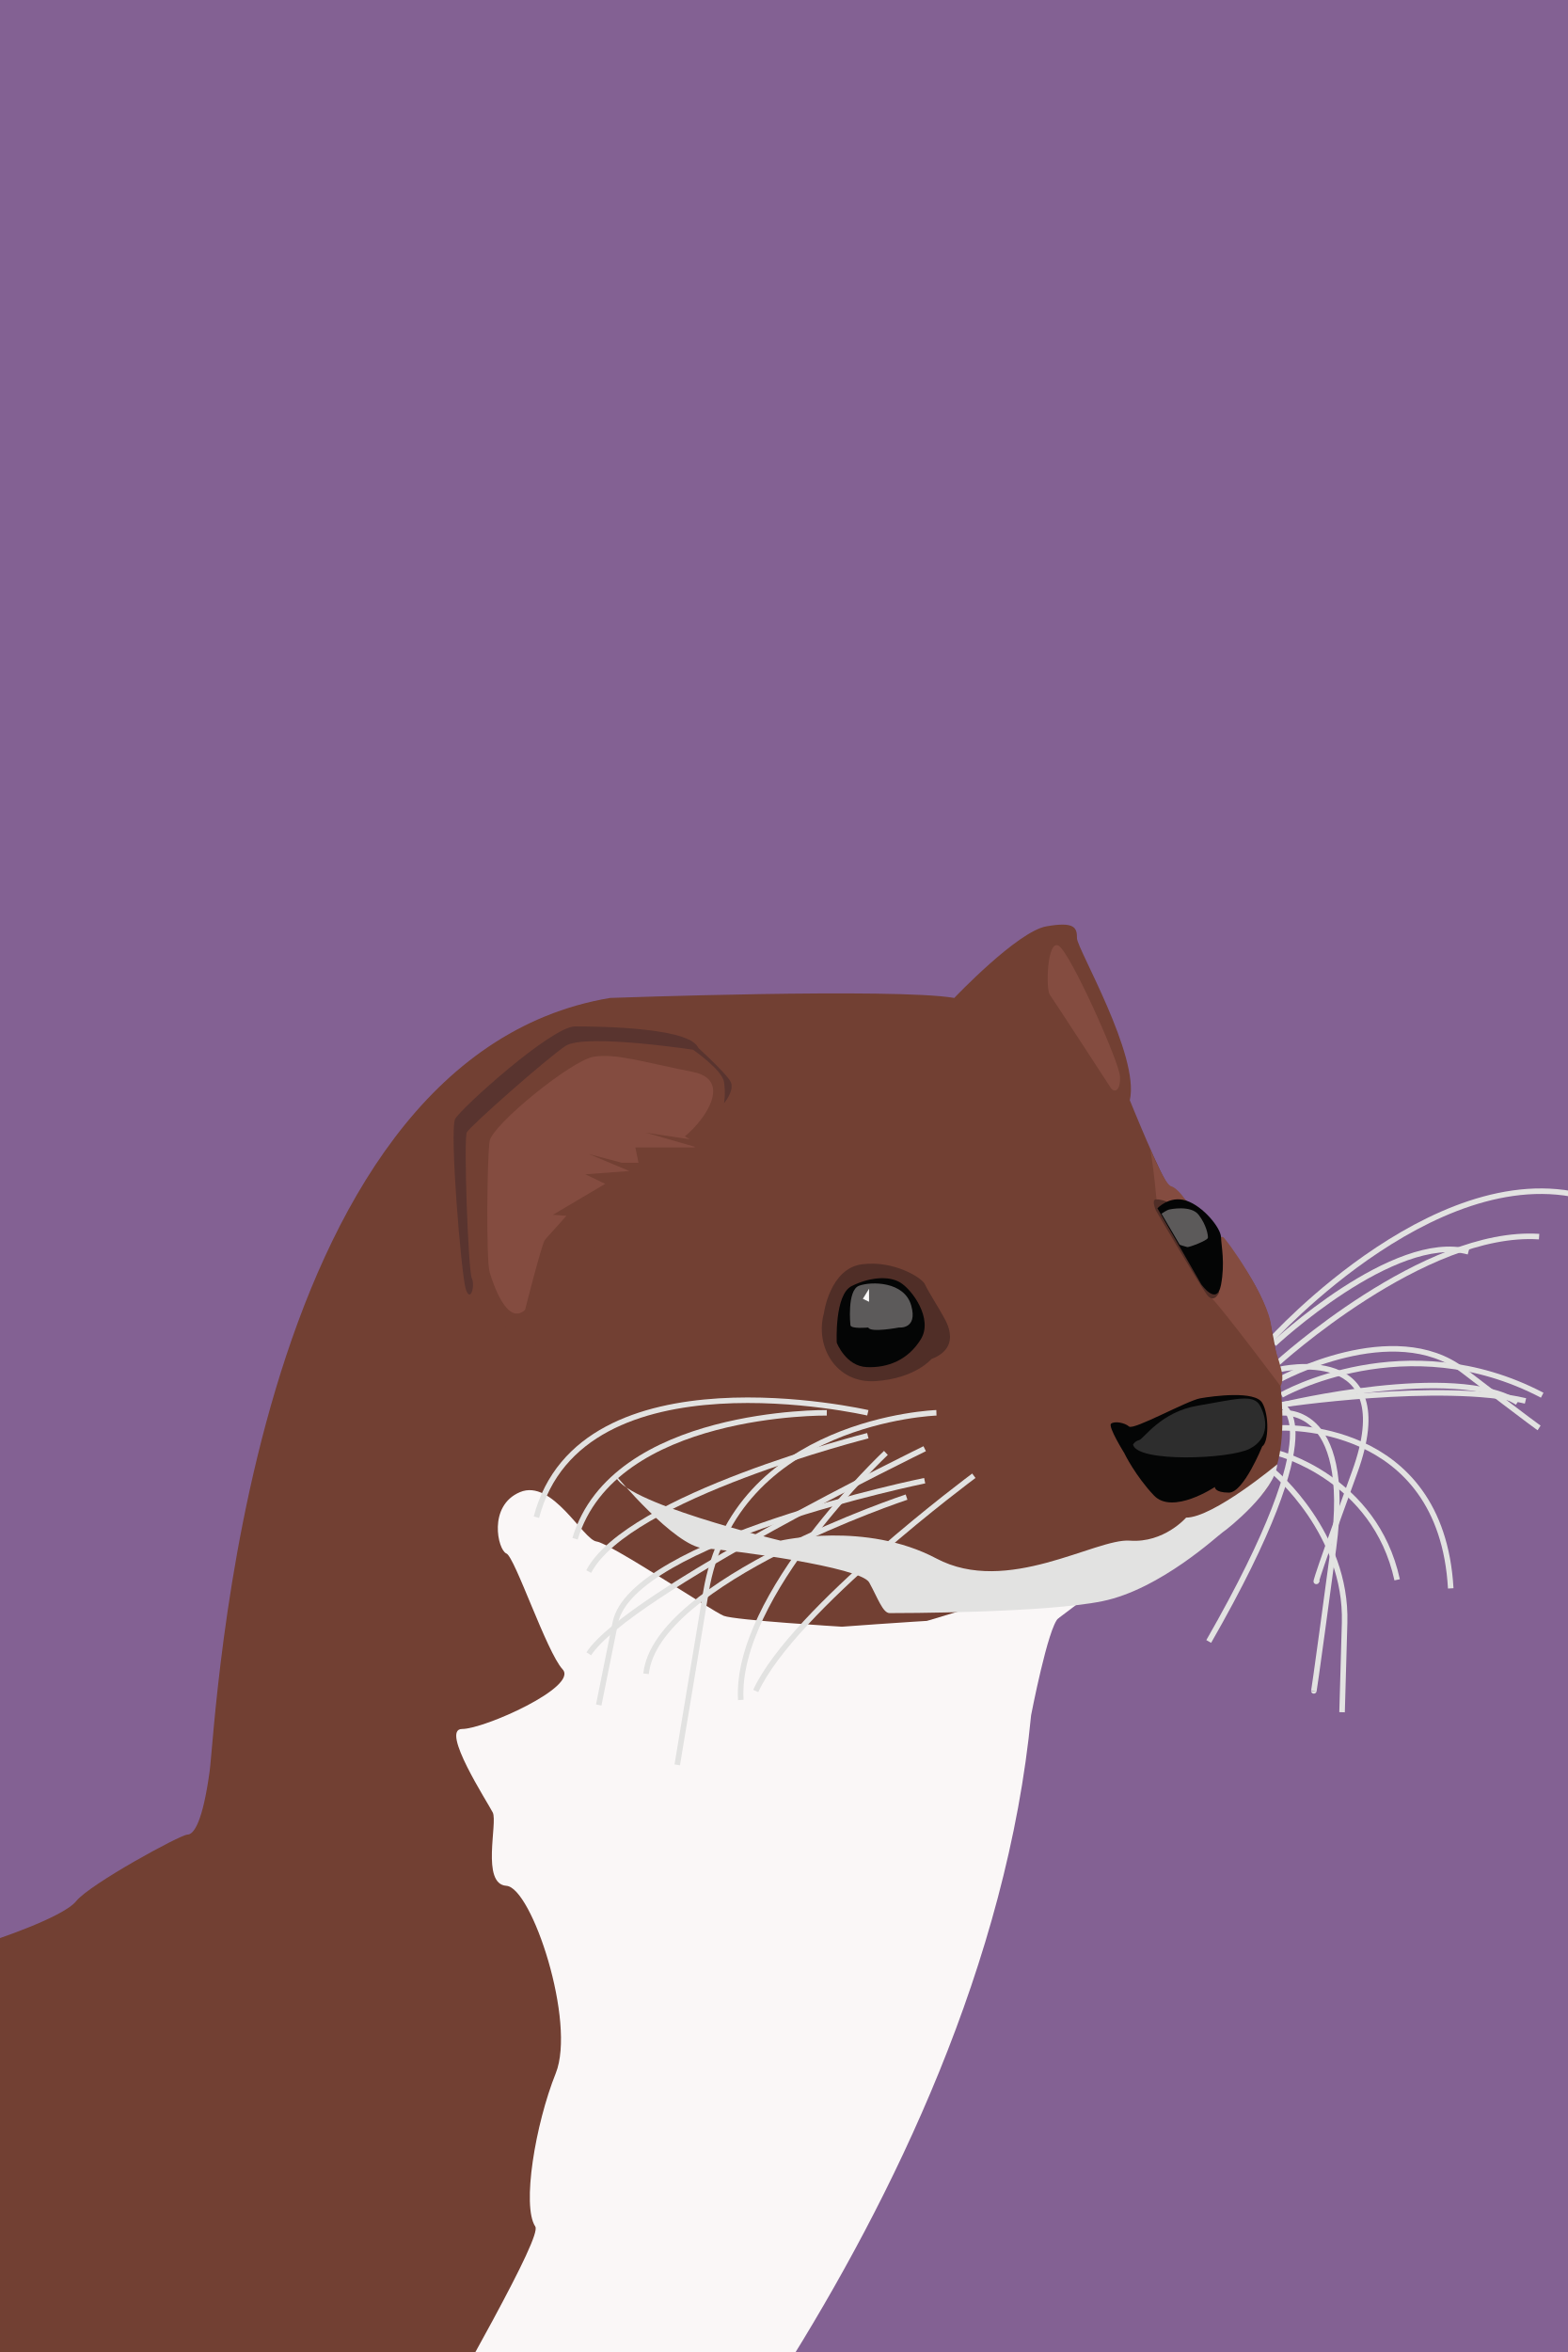
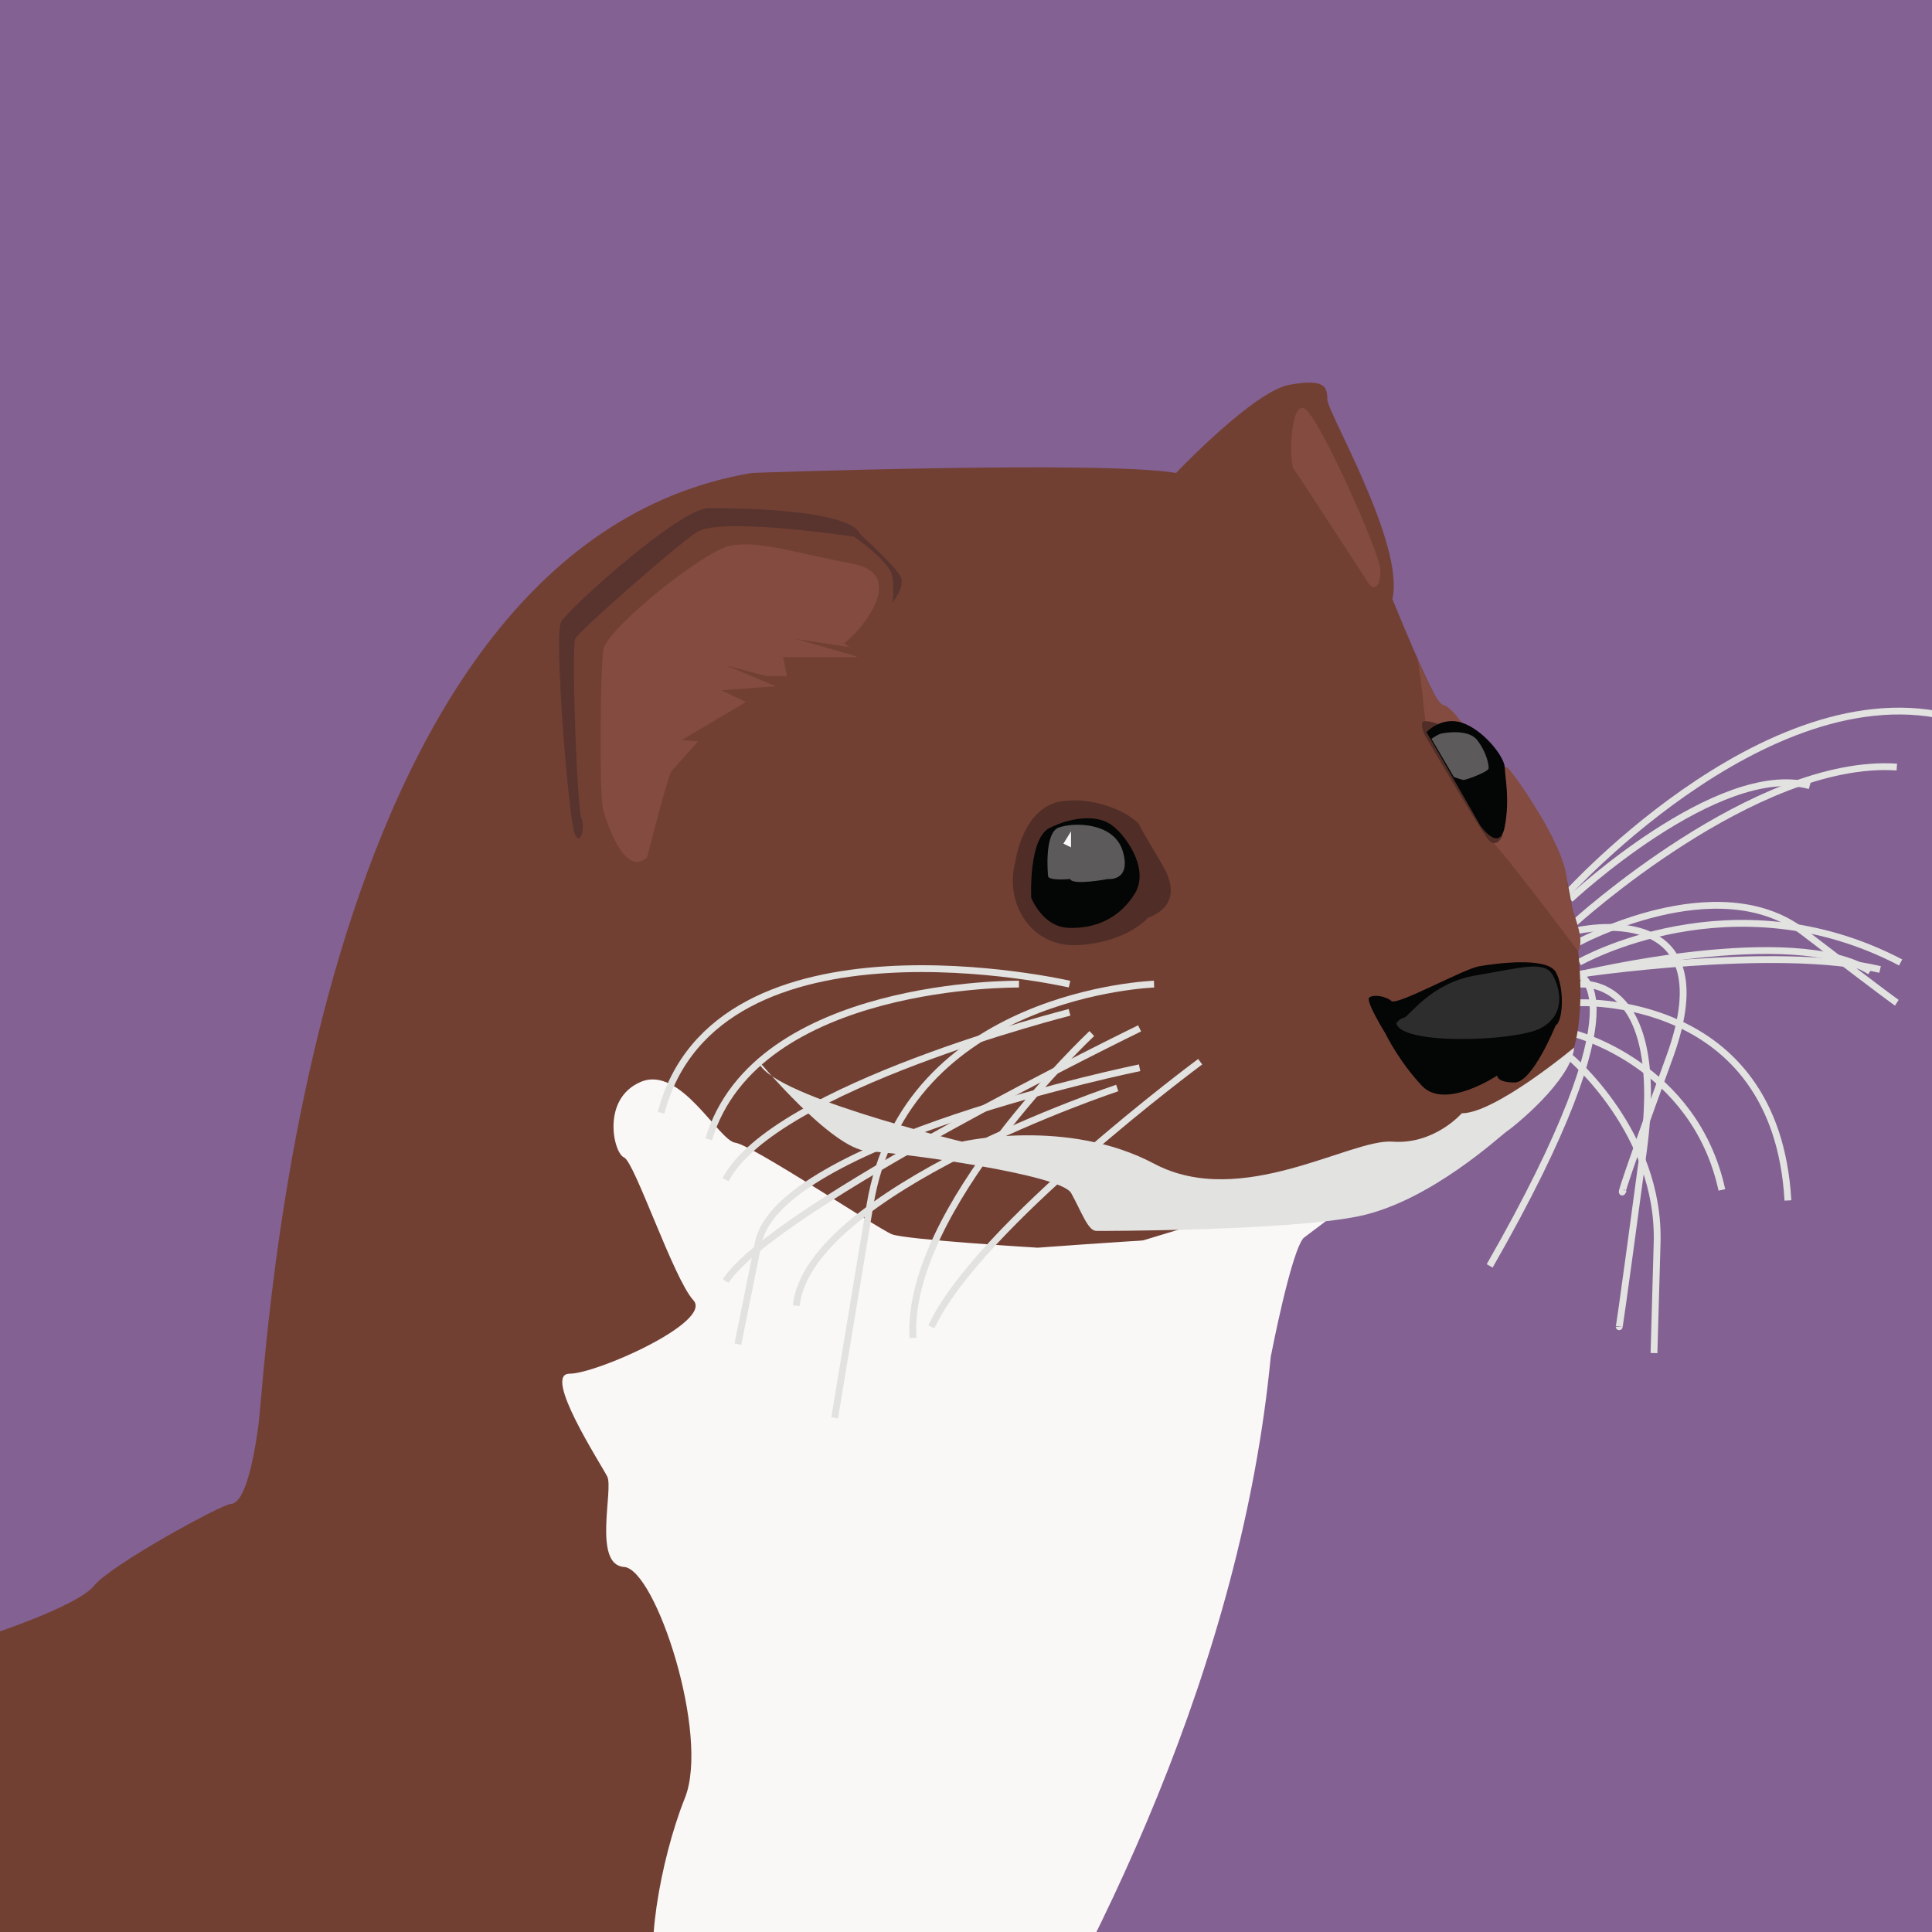
- <svg xmlns="http://www.w3.org/2000/svg" id="Vrstva_1" version="1.1" viewBox="0 0 283.46 425.2">
+ <svg xmlns="http://www.w3.org/2000/svg" id="Vrstva_1" version="1.1" viewBox="0 0 283.46 283.46">
  <defs>
    <style>
      .st0 {
-         fill: #502e27;
+         fill: none;
+         stroke: #e2e2e1;
+         stroke-miterlimit: 10;
      }

      .st1 {
        fill: #836193;
      }

      .st2 {
-         fill: none;
-         stroke: #e2e2e1;
-         stroke-miterlimit: 10;
+         fill: #844c40;
      }

      .st3 {
-         fill: #844c40;
+         fill: #e2e2e1;
      }

      .st4 {
        fill: #fafafa;
      }

      .st5 {
        fill: #724033;
      }

      .st6 {
        fill: #040505;
      }

      .st7 {
-         fill: #e2e2e1;
+         fill: #59342f;
      }

      .st8 {
        fill: #faf7f7;
      }

      .st9 {
+         fill: #2d2d2d;
+       }
+ 
+       .st10 {
        fill: #5c5a5a;
      }

-       .st10 {
-         fill: #2d2d2d;
-       }
- 
      .st11 {
-         fill: #59342f;
+         fill: #502e27;
      }
    </style>
  </defs>
-   <rect class="st1" x="-4.84" width="294.2" height="457.76" />
-   <polygon class="st8" points="191.36 292.57 196.59 288.63 162.14 290.6 158.35 296.21 191.36 292.57" />
-   <path class="st2" d="M231.89,253.99s31.25-7.58,42.49-.46" />
-   <path class="st2" d="M231.71,252.2s22.48-12.87,47.15.03" />
-   <path class="st2" d="M230.95,246.49s26.61-24.3,47.35-22.93" />
-   <path class="st2" d="M230.37,242.95s21.72-20.3,35.15-16.65" />
-   <path class="st2" d="M229.7,242.38s31.98-35.54,59.66-25.12" />
-   <path class="st2" d="M231.43,249.36s20.56-11.27,33.17-1.59c12.61,9.68,13.7,10.37,13.7,10.37" />
-   <path class="st2" d="M275.84,253.26c-15.35-3.65-44.41.73-44.41.73,0,0,10.42,2.1-12.87,42.76" />
-   <path class="st2" d="M231.43,258.15s29.15-1.6,30.89,29" />
-   <path class="st2" d="M230.95,262.67s17.66,4.48,21.68,22.93" />
-   <path class="st2" d="M231.43,255.45s13.25-2.19,9.69,24.39c-3.56,26.59-3.56,25.86-3.56,25.86" />
-   <path class="st2" d="M230.37,266.14s13.22,11.05,12.76,27.23l-.46,16.17" />
-   <path class="st2" d="M231.25,247.59s22.38-5.3,13.7,18.55c-8.68,23.85-6.76,19.46-6.76,19.46" />
-   <path class="st5" d="M-2.07,351.07s13.39-4.31,15.86-7.39,18.85-12.01,20.08-12.01,2.8-2.46,4.03-11.4,6.48-128.77,72.41-139.86c0,0,51.46-1.85,62.24,0,0,0,11.4-12.01,16.64-12.94s5.55.31,5.55,2.16,11.4,21.26,9.55,29.27c0,0,5.85,14.48,7.09,15.4s16.02,13.56,18.48,25.57,3.7,25.57-2.46,31.12-34.81,14.48-34.81,14.48l-64.08,19.41-26.19-14.48,12.7,80.72-2.54,52.68-48.98,70.22-18.48,17.09H-2.07v-160.03Z" />
-   <path class="st8" d="M70.29,511.1s24.95-21.4,29.27-26.33c4.31-4.93,78.25-85.02,86.88-174.67,0,0,3.08-16.01,4.93-17.56s-39.13,1.54-39.13,1.54c0,0-19.35-1.17-21.38-1.97s-20.52-13.12-22.98-13.43-8.01-11.4-13.86-8.93-4,10.47-2.46,11.09,7.26,17.79,10.17,20.95-14.17,10.78-18.18,10.78,4.62,13.25,5.55,15.1-2.16,12.94,2.46,13.25,12.63,24.65,8.93,33.89-6.16,24.01-3.7,27.71-56.07,97.51-54.53,108.59h28.03Z" />
-   <path class="st7" d="M111.26,266.62s10.78,12.98,16.02,13.29,28.34,3.39,29.88,6.16,2.46,5.55,3.7,5.55,28.03,0,38.51-2.16,20.9-11.93,21.72-12.46c.9-.57,9.49-7.48,9.87-12.29,0,0-11.56,9.65-16.49,9.65,0,0-4,4.62-10.17,4.16s-22.2,10.01-34.98,3.23c-12.78-6.78-28.18-3.23-28.18-3.23,0,0-29.27-7.02-29.88-11.91Z" />
-   <path class="st0" d="M148.98,237.39s1.08-8.08,6.89-8.83,10.88,2.48,11.37,3.61,2.91,4.96,3.12,5.44,4.09,5.76-1.94,8.08c0,0-2.91,3.5-10.07,3.99s-11.04-6.25-9.37-12.28Z" />
-   <path class="st6" d="M151.3,242.73s-.43-8.67,2.69-10.23,6.63-1.94,8.78-.65,6.03,6.57,3.72,10.29-5.93,5.17-9.75,5.01-5.44-4.42-5.44-4.42Z" />
-   <path class="st3" d="M231.56,250.61s-10.05-13.42-12.41-15.88c-2.36-2.46-9.87-16.29-9.87-16.29,0,0-.91-9.93-1.45-11.15s2.6,6.82,3.95,7.17c1.44.38,4.19,4.36,3.62,5.32l3.01,3.98s2.27-.19,2.71-.14,8.33,11.11,8.74,16.24c.42,5.22,2.88,8.24,1.7,10.75Z" />
-   <path class="st0" d="M209.02,218.86s-.9-2,0-2.03,1.89.38,1.89.38l9.55,16.4s-.91,2.2-2.24.43-9.2-15.18-9.2-15.18Z" />
-   <path class="st9" d="M153.77,239.55s-.65-6.3,1.56-7.11,8.19-.81,9.43,3.56-2.21,3.99-2.21,3.99c0,0-5.17.99-5.55,0,0,0-3.18.31-3.23-.44Z" />
-   <path class="st6" d="M209.28,218.45s2.19-2.39,5.23-1.39,6.21,4.9,6.27,6.58.75,4.65,0,8.64-3.6-.14-3.6-.14c0,0-7.35-12.82-7.89-13.69Z" />
-   <path class="st9" d="M211.46,218.65s3.88-.86,5.28.97,1.72,3.66,1.67,4.15-3.39,1.74-3.72,1.68-1.38-.42-1.38-.42l-3.29-5.61s.96-.68,1.44-.77Z" />
-   <path class="st6" d="M203.35,262.79s-3.06-4.9-2.45-5.41,2.45-.2,3.26.51,10.51-4.69,12.86-5.1,9.9-1.43,11.22.82,1.12,7.24,0,7.86c0,0-3.37,8.37-6.02,8.37s-2.55-1.02-2.55-1.02c0,0-7.65,5.1-11.02,1.53s-5.31-7.55-5.31-7.55Z" />
-   <path class="st10" d="M204.88,261.15s.31-.61,1.12-.82,3.88-5.1,10.61-6.22,10-2.21,11.22,0,1.84,5.88-1.84,7.79-20.41,2.52-21.12-.75Z" />
-   <polygon class="st4" points="156.02 234.8 157.14 235.34 157.14 232.99 156.02 234.8" />
-   <path class="st3" d="M200.82,196.63s-10.26-15.78-11-16.81-.49-10.03,1.6-8.85,10.94,20.94,11.09,23.6-1.02,3.1-1.69,2.06Z" />
-   <path class="st5" d="M103.98,244.71c-.44-.02-12.09-2.09-15.93-8.49,0,0-12.39,5.08-11.5-5.16s6.93-37.23,25.07-40.33c18.14-3.1,27.14-1.62,32.89,2.95s9.73,6.78,7.96,9-33.1,14.31-32.77,16.81,1.95,25.52-5.72,25.22Z" />
-   <path class="st3" d="M94.94,236.81s3.01-11.88,3.56-12.61,5.48-5.94,5.57-6.58,15.35-11.33,17.54-11.05,12.88-10.96,3.65-12.79-13.89-3.38-17.91-2.74-18.36,12.33-18.82,15.26-.64,21.47,0,23.66,3.2,9.78,6.4,6.85Z" />
-   <path class="st2" d="M169.32,255.41s-36.5,1.23-41.68,32.43l-5.18,31.21" />
-   <path class="st2" d="M156.92,255.41s-51.82-11.93-59.93,18.87" />
-   <path class="st2" d="M133.95,307.32c-1.13-18.93,26.24-44.66,26.24-44.66" />
-   <path class="st2" d="M149.5,255.41s-38.53-.52-45.52,22.77" />
-   <path class="st2" d="M167.2,267.68s-52.94,10.8-55.94,25.68l-3,14.87" />
-   <path class="st2" d="M176.09,266.79s-32.68,24.22-39.44,38.91" />
-   <path class="st2" d="M167.2,261.9s-53.53,26.04-60.74,37.08" />
-   <path class="st2" d="M156.92,259.55s-43.34,10.95-50.47,24.56" />
-   <path class="st2" d="M163.92,270.65s-45.3,15.04-47.1,31.94" />
-   <polygon class="st3" points="104.99 217.81 108.55 207.12 120.92 203.56 126.35 207.03 104.99 217.81" />
-   <path class="st5" d="M133.84,207.33l-17.06-2.56,9.27,2.67h-7.49,1.75-5.42l.56,2.77h-3l-5.98-1.58,7.33,3.07-7.96.59,3.59,1.73-9.45,5.59,8.58.67-.95,5.49s26.24-17.51,26.24-17.98" />
-   <path class="st11" d="M126.35,189.92s-20.59-3.2-24.12-.82-17.22,14.49-17.82,15.6.25,24.97.9,26.37-.28,4.6-1.1,1.93-2.97-28.8-1.9-30.73,17.42-16.71,21.67-16.71,22.2.16,22.37,4.36Z" />
-   <path class="st11" d="M125.31,189.77s5.3,3.66,5.61,5.84,0,3.83,0,3.83c0,0,1.87-2.19,1.25-3.75s-7.42-7.64-7.42-7.64l.56,1.72Z" />
+   <rect class="st1" x="-4.84" y="-70.87" width="294.2" height="457.76" />
+   <polygon class="st8" points="191.36 181.55 196.59 177.61 162.14 179.58 158.35 185.19 191.36 181.55" />
+   <path class="st0" d="M231.89,142.97s31.25-7.58,42.49-.46" />
+   <path class="st0" d="M231.71,141.18s22.48-12.87,47.15.03" />
+   <path class="st0" d="M230.95,135.47s26.61-24.3,47.35-22.93" />
+   <path class="st0" d="M230.37,131.93s21.72-20.3,35.15-16.65" />
+   <path class="st0" d="M229.7,131.36s31.98-35.54,59.66-25.12" />
+   <path class="st0" d="M231.43,138.34s20.56-11.27,33.17-1.59,13.7,10.37,13.7,10.37" />
+   <path class="st0" d="M275.84,142.24c-15.35-3.65-44.41.73-44.41.73,0,0,10.42,2.1-12.87,42.76" />
+   <path class="st0" d="M231.43,147.13s29.15-1.6,30.89,29" />
+   <path class="st0" d="M230.95,151.65s17.66,4.48,21.68,22.93" />
+   <path class="st0" d="M231.43,144.43s13.25-2.19,9.69,24.39c-3.56,26.59-3.56,25.86-3.56,25.86" />
+   <path class="st0" d="M230.37,155.12s13.22,11.05,12.76,27.23l-.46,16.17" />
+   <path class="st0" d="M231.25,136.57s22.38-5.3,13.7,18.55c-8.68,23.85-6.76,19.46-6.76,19.46" />
+   <path class="st5" d="M-2.07,240.05s13.39-4.31,15.86-7.39c2.47-3.08,18.85-12.01,20.08-12.01s2.8-2.46,4.03-11.4,6.48-128.77,72.41-139.86c0,0,51.46-1.85,62.24,0,0,0,11.4-12.01,16.64-12.94s5.55.31,5.55,2.16,11.4,21.26,9.55,29.27c0,0,5.85,14.48,7.09,15.4s16.02,13.56,18.48,25.57,3.7,25.57-2.46,31.12-34.81,14.48-34.81,14.48l-64.08,19.41-26.19-14.48,12.7,80.72-2.54,52.68-48.98,70.22-18.48,17.09H-2.07v-160.03h0Z" />
+   <path class="st8" d="M70.29,400.08s24.95-21.4,29.27-26.33c4.31-4.93,78.25-85.02,86.88-174.67,0,0,3.08-16.01,4.93-17.56s-39.13,1.54-39.13,1.54c0,0-19.35-1.17-21.38-1.97s-20.52-13.12-22.98-13.43-8.01-11.4-13.86-8.93-4,10.47-2.46,11.09,7.26,17.79,10.17,20.95-14.17,10.78-18.18,10.78,4.62,13.25,5.55,15.1-2.16,12.94,2.46,13.25,12.63,24.65,8.93,33.89-6.16,24.01-3.7,27.71-56.07,97.51-54.53,108.59h28.03Z" />
+   <path class="st3" d="M111.26,155.6s10.78,12.98,16.02,13.29c5.24.31,28.34,3.39,29.88,6.16s2.46,5.55,3.7,5.55,28.03,0,38.51-2.16,20.9-11.93,21.72-12.46c.9-.57,9.49-7.48,9.87-12.29,0,0-11.56,9.65-16.49,9.65,0,0-4,4.62-10.17,4.16s-22.2,10.01-34.98,3.23-28.18-3.23-28.18-3.23c0,0-29.27-7.02-29.88-11.91h0Z" />
+   <path class="st11" d="M148.98,126.37s1.08-8.08,6.89-8.83,10.88,2.48,11.37,3.61,2.91,4.96,3.12,5.44,4.09,5.76-1.94,8.08c0,0-2.91,3.5-10.07,3.99s-11.04-6.25-9.37-12.28h0Z" />
+   <path class="st6" d="M151.3,131.71s-.43-8.67,2.69-10.23,6.63-1.94,8.78-.65,6.03,6.57,3.72,10.29-5.93,5.17-9.75,5.01-5.44-4.42-5.44-4.42Z" />
+   <path class="st2" d="M231.56,139.59s-10.05-13.42-12.41-15.88-9.87-16.29-9.87-16.29c0,0-.91-9.93-1.45-11.15s2.6,6.82,3.95,7.17c1.44.38,4.19,4.36,3.62,5.32l3.01,3.98s2.27-.19,2.71-.14,8.33,11.11,8.74,16.24c.42,5.22,2.88,8.24,1.7,10.75h0Z" />
+   <path class="st11" d="M209.02,107.84s-.9-2,0-2.03,1.89.38,1.89.38l9.55,16.4s-.91,2.2-2.24.43-9.2-15.18-9.2-15.18h0Z" />
+   <path class="st10" d="M153.77,128.53s-.65-6.3,1.56-7.11,8.19-.81,9.43,3.56-2.21,3.99-2.21,3.99c0,0-5.17.99-5.55,0,0,0-3.18.31-3.23-.44Z" />
+   <path class="st6" d="M209.28,107.43s2.19-2.39,5.23-1.39,6.21,4.9,6.27,6.58.75,4.65,0,8.64-3.6-.14-3.6-.14c0,0-7.35-12.82-7.89-13.69h0Z" />
+   <path class="st10" d="M211.46,107.63s3.88-.86,5.28.97,1.72,3.66,1.67,4.15-3.39,1.74-3.72,1.68-1.38-.42-1.38-.42l-3.29-5.61s.96-.68,1.44-.77h0Z" />
+   <path class="st6" d="M203.35,151.77s-3.06-4.9-2.45-5.41,2.45-.2,3.26.51,10.51-4.69,12.86-5.1,9.9-1.43,11.22.82,1.12,7.24,0,7.86c0,0-3.37,8.37-6.02,8.37s-2.55-1.02-2.55-1.02c0,0-7.65,5.1-11.02,1.53s-5.31-7.55-5.31-7.55h.01Z" />
+   <path class="st9" d="M204.88,150.13s.31-.61,1.12-.82,3.88-5.1,10.61-6.22,10-2.21,11.22,0c1.22,2.21,1.84,5.88-1.84,7.79s-20.41,2.52-21.12-.75h0Z" />
+   <polygon class="st4" points="156.02 123.78 157.14 124.32 157.14 121.97 156.02 123.78" />
+   <path class="st2" d="M200.82,85.61s-10.26-15.78-11-16.81-.49-10.03,1.6-8.85,10.94,20.94,11.09,23.6-1.02,3.1-1.69,2.06Z" />
+   <path class="st5" d="M103.98,133.69c-.44-.02-12.09-2.09-15.93-8.49,0,0-12.39,5.08-11.5-5.16s6.93-37.23,25.07-40.33,27.14-1.62,32.89,2.95,9.73,6.78,7.96,9-33.1,14.31-32.77,16.81,1.95,25.52-5.72,25.22h0Z" />
+   <path class="st2" d="M94.94,125.79s3.01-11.88,3.56-12.61,5.48-5.94,5.57-6.58,15.35-11.33,17.54-11.05,12.88-10.96,3.65-12.79-13.89-3.38-17.91-2.74-18.36,12.33-18.82,15.26-.64,21.47,0,23.66,3.2,9.78,6.4,6.85h0Z" />
+   <path class="st0" d="M169.32,144.39s-36.5,1.23-41.68,32.43l-5.18,31.21" />
+   <path class="st0" d="M156.92,144.39s-51.82-11.93-59.93,18.87" />
+   <path class="st0" d="M133.95,196.3c-1.13-18.93,26.24-44.66,26.24-44.66" />
+   <path class="st0" d="M149.5,144.39s-38.53-.52-45.52,22.77" />
+   <path class="st0" d="M167.2,156.66s-52.94,10.8-55.94,25.68l-3,14.87" />
+   <path class="st0" d="M176.09,155.77s-32.68,24.22-39.44,38.91" />
+   <path class="st0" d="M167.2,150.88s-53.53,26.04-60.74,37.08" />
+   <path class="st0" d="M156.92,148.53s-43.34,10.95-50.47,24.56" />
+   <path class="st0" d="M163.92,159.63s-45.3,15.04-47.1,31.94" />
+   <polygon class="st2" points="104.99 106.79 108.55 96.1 120.92 92.54 126.35 96.01 104.99 106.79" />
+   <path class="st5" d="M133.84,96.31l-17.06-2.56,9.27,2.67h-7.49,1.75-5.42l.56,2.77h-3l-5.98-1.58,7.33,3.07-7.96.59,3.59,1.73-9.45,5.59,8.58.67-.95,5.49s26.24-17.51,26.24-17.98" />
+   <path class="st7" d="M126.35,78.9s-20.59-3.2-24.12-.82-17.22,14.49-17.82,15.6.25,24.97.9,26.37-.28,4.6-1.1,1.93-2.97-28.8-1.9-30.73,17.42-16.71,21.67-16.71,22.2.16,22.37,4.36Z" />
+   <path class="st7" d="M125.31,78.75s5.3,3.66,5.61,5.84,0,3.83,0,3.83c0,0,1.87-2.19,1.25-3.75s-7.42-7.64-7.42-7.64l.56,1.72Z" />
</svg>
